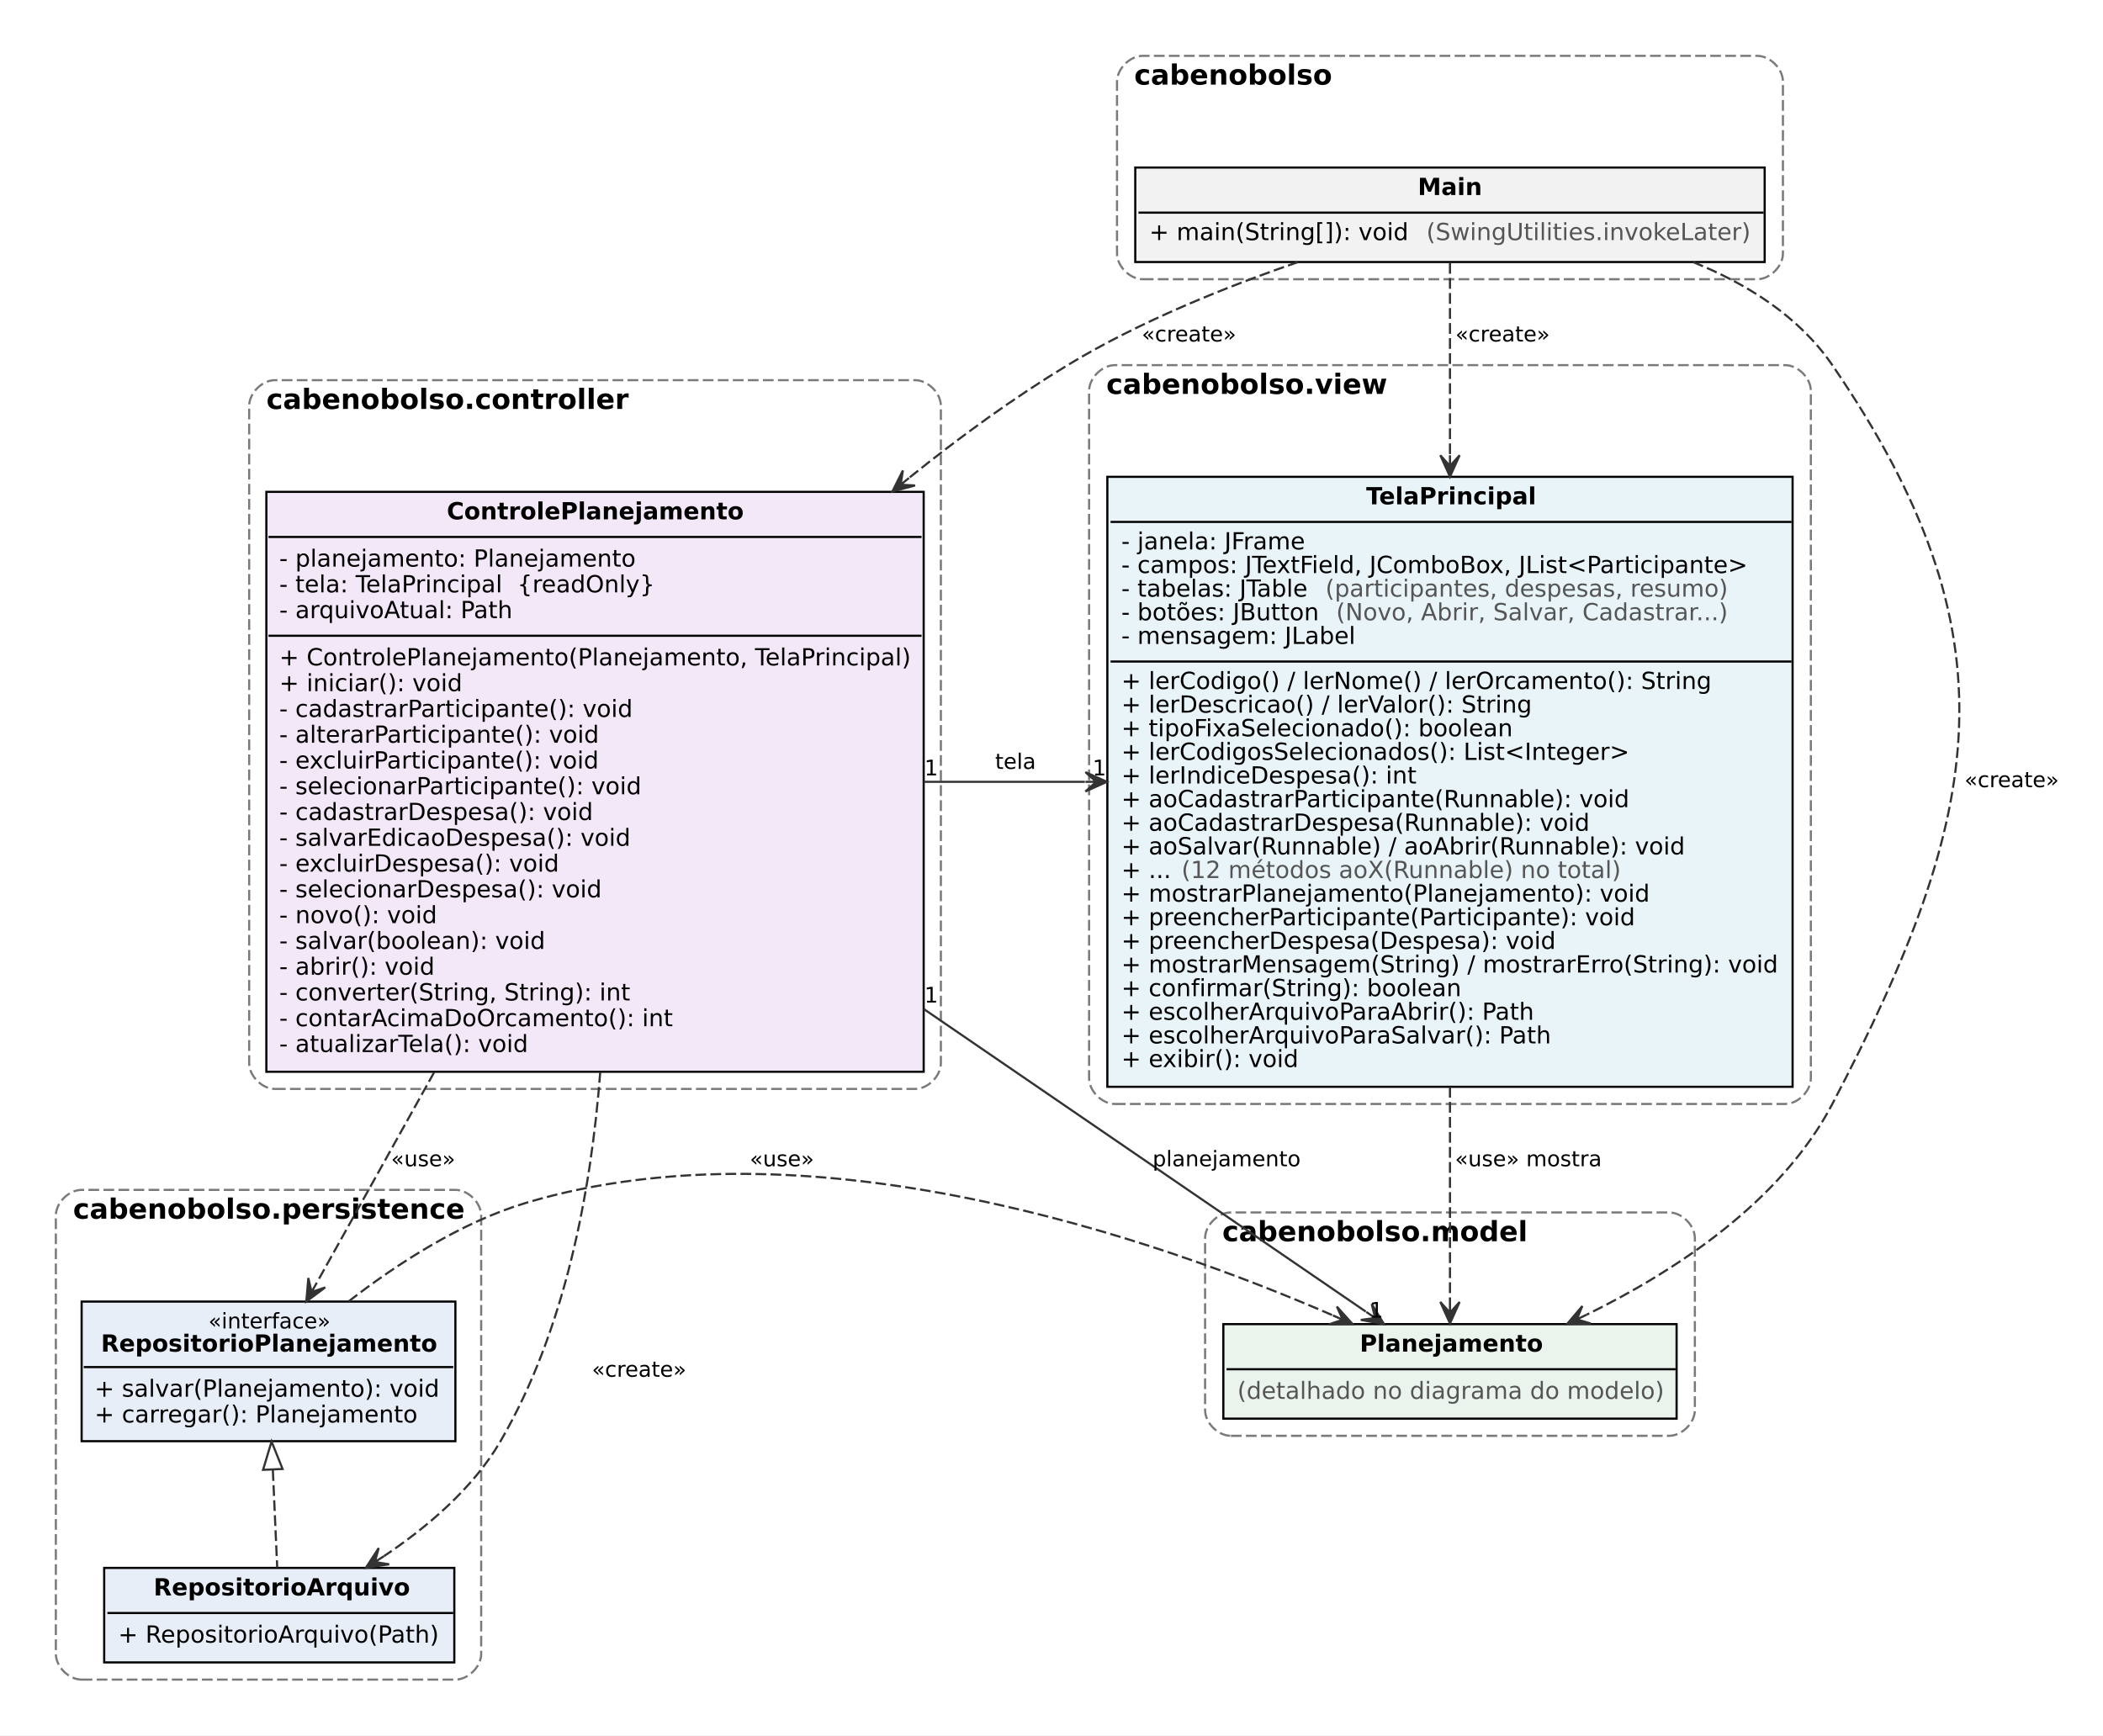
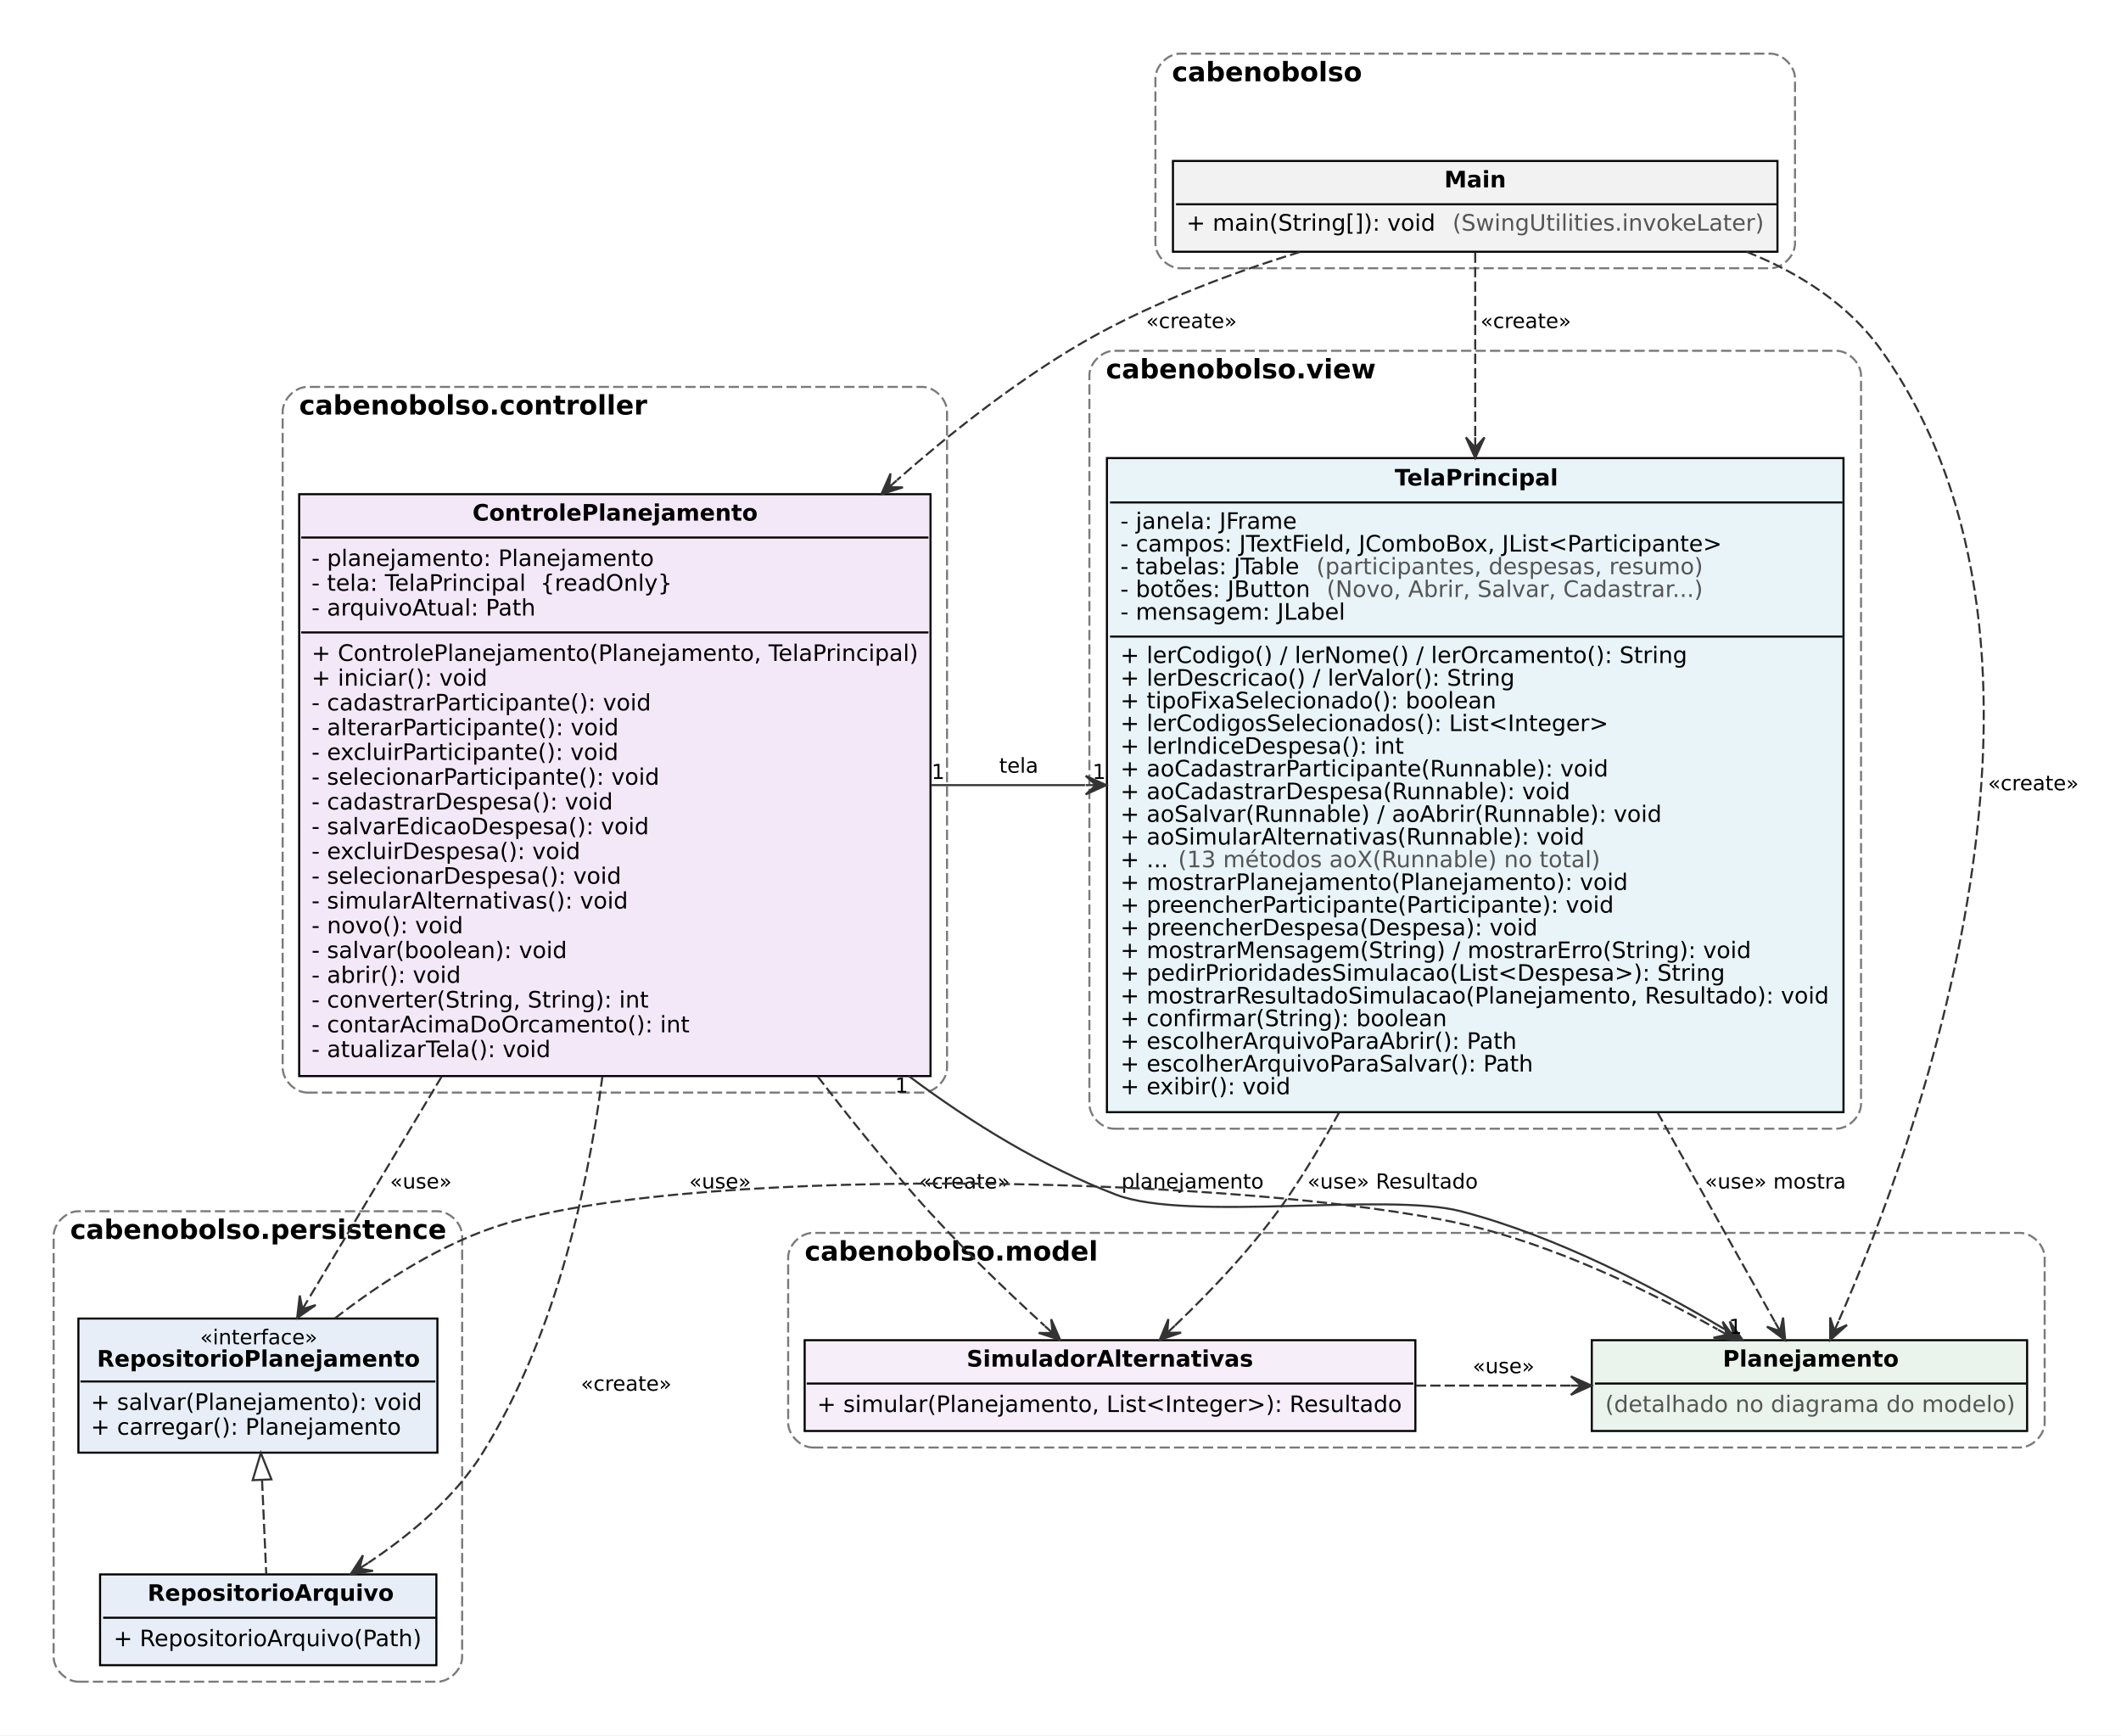
- <svg xmlns="http://www.w3.org/2000/svg" width="979pt" height="808pt" viewBox="0.00 0.00 979.00 808.00">
-   <g id="graph0" class="graph" transform="scale(1 1) rotate(0) translate(18 790)">
-     <polygon fill="white" stroke="transparent" points="-18,18 -18,-790 961,-790 961,18 -18,18" />
+ <svg xmlns="http://www.w3.org/2000/svg" width="1028pt" height="841pt" viewBox="0.00 0.00 1028.00 841.00">
+   <g id="graph0" class="graph" transform="scale(1 1) rotate(0) translate(18 823)">
+     <polygon fill="white" stroke="transparent" points="-18,18 -18,-823 1010,-823 1010,18 -18,18" />
    <g id="clust1" class="cluster">
-       <path fill="white" stroke="#7a7a7a" stroke-dasharray="5,2" d="M514,-660C514,-660 800,-660 800,-660 806,-660 812,-666 812,-672 812,-672 812,-752 812,-752 812,-758 806,-764 800,-764 800,-764 514,-764 514,-764 508,-764 502,-758 502,-752 502,-752 502,-672 502,-672 502,-666 508,-660 514,-660" />
-       <text text-anchor="start" x="510" y="-750.6" font-family="DejaVu Sans" font-weight="bold" font-size="13.00">cabenobolso</text>
+       <path fill="white" stroke="#7a7a7a" stroke-dasharray="5,2" d="M554,-693C554,-693 840,-693 840,-693 846,-693 852,-699 852,-705 852,-705 852,-785 852,-785 852,-791 846,-797 840,-797 840,-797 554,-797 554,-797 548,-797 542,-791 542,-785 542,-785 542,-705 542,-705 542,-699 548,-693 554,-693" />
+       <text text-anchor="start" x="550" y="-783.6" font-family="DejaVu Sans" font-weight="bold" font-size="13.00">cabenobolso</text>
    </g>
    <g id="clust2" class="cluster">
-       <path fill="white" stroke="#7a7a7a" stroke-dasharray="5,2" d="M110,-283C110,-283 408,-283 408,-283 414,-283 420,-289 420,-295 420,-295 420,-601 420,-601 420,-607 414,-613 408,-613 408,-613 110,-613 110,-613 104,-613 98,-607 98,-601 98,-601 98,-295 98,-295 98,-289 104,-283 110,-283" />
-       <text text-anchor="start" x="106" y="-599.6" font-family="DejaVu Sans" font-weight="bold" font-size="13.00">cabenobolso.controller</text>
+       <path fill="white" stroke="#7a7a7a" stroke-dasharray="5,2" d="M131,-293.5C131,-293.5 429,-293.5 429,-293.5 435,-293.5 441,-299.5 441,-305.5 441,-305.5 441,-623.5 441,-623.5 441,-629.5 435,-635.5 429,-635.5 429,-635.5 131,-635.5 131,-635.5 125,-635.5 119,-629.5 119,-623.5 119,-623.5 119,-305.5 119,-305.5 119,-299.5 125,-293.5 131,-293.5" />
+       <text text-anchor="start" x="127" y="-622.1" font-family="DejaVu Sans" font-weight="bold" font-size="13.00">cabenobolso.controller</text>
    </g>
    <g id="clust3" class="cluster">
-       <path fill="white" stroke="#7a7a7a" stroke-dasharray="5,2" d="M501,-276C501,-276 813,-276 813,-276 819,-276 825,-282 825,-288 825,-288 825,-608 825,-608 825,-614 819,-620 813,-620 813,-620 501,-620 501,-620 495,-620 489,-614 489,-608 489,-608 489,-288 489,-288 489,-282 495,-276 501,-276" />
-       <text text-anchor="start" x="497" y="-606.6" font-family="DejaVu Sans" font-weight="bold" font-size="13.00">cabenobolso.view</text>
+       <path fill="white" stroke="#7a7a7a" stroke-dasharray="5,2" d="M522,-276C522,-276 872,-276 872,-276 878,-276 884,-282 884,-288 884,-288 884,-641 884,-641 884,-647 878,-653 872,-653 872,-653 522,-653 522,-653 516,-653 510,-647 510,-641 510,-641 510,-288 510,-288 510,-282 516,-276 522,-276" />
+       <text text-anchor="start" x="518" y="-639.6" font-family="DejaVu Sans" font-weight="bold" font-size="13.00">cabenobolso.view</text>
    </g>
    <g id="clust4" class="cluster">
-       <path fill="white" stroke="#7a7a7a" stroke-dasharray="5,2" d="M555,-121.5C555,-121.5 759,-121.5 759,-121.5 765,-121.5 771,-127.5 771,-133.5 771,-133.5 771,-213.5 771,-213.5 771,-219.5 765,-225.5 759,-225.5 759,-225.5 555,-225.5 555,-225.5 549,-225.5 543,-219.5 543,-213.5 543,-213.5 543,-133.5 543,-133.5 543,-127.5 549,-121.5 555,-121.5" />
-       <text text-anchor="start" x="551" y="-212.1" font-family="DejaVu Sans" font-weight="bold" font-size="13.00">cabenobolso.model</text>
+       <path fill="white" stroke="#7a7a7a" stroke-dasharray="5,2" d="M376,-121.5C376,-121.5 961,-121.5 961,-121.5 967,-121.5 973,-127.5 973,-133.5 973,-133.5 973,-213.5 973,-213.5 973,-219.5 967,-225.5 961,-225.5 961,-225.5 376,-225.5 376,-225.5 370,-225.5 364,-219.5 364,-213.5 364,-213.5 364,-133.5 364,-133.5 364,-127.5 370,-121.5 376,-121.5" />
+       <text text-anchor="start" x="372" y="-212.1" font-family="DejaVu Sans" font-weight="bold" font-size="13.00">cabenobolso.model</text>
    </g>
    <g id="clust5" class="cluster">
      <path fill="white" stroke="#7a7a7a" stroke-dasharray="5,2" d="M20,-8C20,-8 194,-8 194,-8 200,-8 206,-14 206,-20 206,-20 206,-224 206,-224 206,-230 200,-236 194,-236 194,-236 20,-236 20,-236 14,-236 8,-230 8,-224 8,-224 8,-20 8,-20 8,-14 14,-8 20,-8" />
      <text text-anchor="start" x="16" y="-222.6" font-family="DejaVu Sans" font-weight="bold" font-size="13.00">cabenobolso.persistence</text>
    </g>
    <g id="node1" class="node">
-       <polygon fill="#f2f2f2" stroke="transparent" points="510.5,-668 510.5,-712 803.5,-712 803.5,-668 510.5,-668" />
-       <text text-anchor="start" x="642" y="-699.2" font-family="DejaVu Sans" font-weight="bold" font-size="11.00">Main</text>
-       <polyline fill="none" stroke="black" points="803,-691 512,-691 " />
-       <text text-anchor="start" x="517" y="-678.2" font-family="DejaVu Sans" font-size="11.00">+ main(String[]): void  </text>
-       <text text-anchor="start" x="646" y="-678.2" font-family="DejaVu Sans" font-size="11.00" fill="#555555">(SwingUtilities.invokeLater)</text>
-       <polygon fill="none" stroke="black" points="510.5,-668 510.5,-712 803.5,-712 803.5,-668 510.5,-668" />
+       <polygon fill="#f2f2f2" stroke="transparent" points="550.5,-701 550.5,-745 843.5,-745 843.5,-701 550.5,-701" />
+       <text text-anchor="start" x="682" y="-732.2" font-family="DejaVu Sans" font-weight="bold" font-size="11.00">Main</text>
+       <polyline fill="none" stroke="black" points="843,-724 552,-724 " />
+       <text text-anchor="start" x="557" y="-711.2" font-family="DejaVu Sans" font-size="11.00">+ main(String[]): void  </text>
+       <text text-anchor="start" x="686" y="-711.2" font-family="DejaVu Sans" font-size="11.00" fill="#555555">(SwingUtilities.invokeLater)</text>
+       <polygon fill="none" stroke="black" points="550.5,-701 550.5,-745 843.5,-745 843.5,-701 550.5,-701" />
    </g>
    <g id="node2" class="node">
-       <polygon fill="#f3e8f8" stroke="transparent" points="106,-291 106,-561 412,-561 412,-291 106,-291" />
-       <text text-anchor="start" x="190" y="-548.2" font-family="DejaVu Sans" font-weight="bold" font-size="11.00">ControlePlanejamento</text>
-       <polyline fill="none" stroke="black" points="411,-540 107,-540 " />
-       <text text-anchor="start" x="112" y="-526.2" font-family="DejaVu Sans" font-size="11.00">- planejamento: Planejamento</text>
-       <text text-anchor="start" x="112" y="-514.2" font-family="DejaVu Sans" font-size="11.00">- tela: TelaPrincipal  {readOnly}</text>
-       <text text-anchor="start" x="112" y="-502.2" font-family="DejaVu Sans" font-size="11.00">- arquivoAtual: Path</text>
-       <polyline fill="none" stroke="black" points="411,-494 107,-494 " />
-       <text text-anchor="start" x="112" y="-480.2" font-family="DejaVu Sans" font-size="11.00">+ ControlePlanejamento(Planejamento, TelaPrincipal)</text>
-       <text text-anchor="start" x="112" y="-468.2" font-family="DejaVu Sans" font-size="11.00">+ iniciar(): void</text>
-       <text text-anchor="start" x="112" y="-456.2" font-family="DejaVu Sans" font-size="11.00">- cadastrarParticipante(): void</text>
-       <text text-anchor="start" x="112" y="-444.2" font-family="DejaVu Sans" font-size="11.00">- alterarParticipante(): void</text>
-       <text text-anchor="start" x="112" y="-432.2" font-family="DejaVu Sans" font-size="11.00">- excluirParticipante(): void</text>
-       <text text-anchor="start" x="112" y="-420.2" font-family="DejaVu Sans" font-size="11.00">- selecionarParticipante(): void</text>
-       <text text-anchor="start" x="112" y="-408.2" font-family="DejaVu Sans" font-size="11.00">- cadastrarDespesa(): void</text>
-       <text text-anchor="start" x="112" y="-396.2" font-family="DejaVu Sans" font-size="11.00">- salvarEdicaoDespesa(): void</text>
-       <text text-anchor="start" x="112" y="-384.2" font-family="DejaVu Sans" font-size="11.00">- excluirDespesa(): void</text>
-       <text text-anchor="start" x="112" y="-372.2" font-family="DejaVu Sans" font-size="11.00">- selecionarDespesa(): void</text>
-       <text text-anchor="start" x="112" y="-360.2" font-family="DejaVu Sans" font-size="11.00">- novo(): void</text>
-       <text text-anchor="start" x="112" y="-348.2" font-family="DejaVu Sans" font-size="11.00">- salvar(boolean): void</text>
-       <text text-anchor="start" x="112" y="-336.2" font-family="DejaVu Sans" font-size="11.00">- abrir(): void</text>
-       <text text-anchor="start" x="112" y="-324.2" font-family="DejaVu Sans" font-size="11.00">- converter(String, String): int</text>
-       <text text-anchor="start" x="112" y="-312.2" font-family="DejaVu Sans" font-size="11.00">- contarAcimaDoOrcamento(): int</text>
-       <text text-anchor="start" x="112" y="-300.2" font-family="DejaVu Sans" font-size="11.00">- atualizarTela(): void</text>
-       <polygon fill="none" stroke="black" points="106,-291 106,-561 412,-561 412,-291 106,-291" />
+       <polygon fill="#f3e8f8" stroke="transparent" points="127,-301.5 127,-583.5 433,-583.5 433,-301.5 127,-301.5" />
+       <text text-anchor="start" x="211" y="-570.7" font-family="DejaVu Sans" font-weight="bold" font-size="11.00">ControlePlanejamento</text>
+       <polyline fill="none" stroke="black" points="432,-562.5 128,-562.5 " />
+       <text text-anchor="start" x="133" y="-548.7" font-family="DejaVu Sans" font-size="11.00">- planejamento: Planejamento</text>
+       <text text-anchor="start" x="133" y="-536.7" font-family="DejaVu Sans" font-size="11.00">- tela: TelaPrincipal  {readOnly}</text>
+       <text text-anchor="start" x="133" y="-524.7" font-family="DejaVu Sans" font-size="11.00">- arquivoAtual: Path</text>
+       <polyline fill="none" stroke="black" points="432,-516.5 128,-516.5 " />
+       <text text-anchor="start" x="133" y="-502.7" font-family="DejaVu Sans" font-size="11.00">+ ControlePlanejamento(Planejamento, TelaPrincipal)</text>
+       <text text-anchor="start" x="133" y="-490.7" font-family="DejaVu Sans" font-size="11.00">+ iniciar(): void</text>
+       <text text-anchor="start" x="133" y="-478.7" font-family="DejaVu Sans" font-size="11.00">- cadastrarParticipante(): void</text>
+       <text text-anchor="start" x="133" y="-466.7" font-family="DejaVu Sans" font-size="11.00">- alterarParticipante(): void</text>
+       <text text-anchor="start" x="133" y="-454.7" font-family="DejaVu Sans" font-size="11.00">- excluirParticipante(): void</text>
+       <text text-anchor="start" x="133" y="-442.7" font-family="DejaVu Sans" font-size="11.00">- selecionarParticipante(): void</text>
+       <text text-anchor="start" x="133" y="-430.7" font-family="DejaVu Sans" font-size="11.00">- cadastrarDespesa(): void</text>
+       <text text-anchor="start" x="133" y="-418.7" font-family="DejaVu Sans" font-size="11.00">- salvarEdicaoDespesa(): void</text>
+       <text text-anchor="start" x="133" y="-406.7" font-family="DejaVu Sans" font-size="11.00">- excluirDespesa(): void</text>
+       <text text-anchor="start" x="133" y="-394.7" font-family="DejaVu Sans" font-size="11.00">- selecionarDespesa(): void</text>
+       <text text-anchor="start" x="133" y="-382.7" font-family="DejaVu Sans" font-size="11.00">- simularAlternativas(): void</text>
+       <text text-anchor="start" x="133" y="-370.7" font-family="DejaVu Sans" font-size="11.00">- novo(): void</text>
+       <text text-anchor="start" x="133" y="-358.7" font-family="DejaVu Sans" font-size="11.00">- salvar(boolean): void</text>
+       <text text-anchor="start" x="133" y="-346.7" font-family="DejaVu Sans" font-size="11.00">- abrir(): void</text>
+       <text text-anchor="start" x="133" y="-334.7" font-family="DejaVu Sans" font-size="11.00">- converter(String, String): int</text>
+       <text text-anchor="start" x="133" y="-322.7" font-family="DejaVu Sans" font-size="11.00">- contarAcimaDoOrcamento(): int</text>
+       <text text-anchor="start" x="133" y="-310.7" font-family="DejaVu Sans" font-size="11.00">- atualizarTela(): void</text>
+       <polygon fill="none" stroke="black" points="127,-301.5 127,-583.5 433,-583.5 433,-301.5 127,-301.5" />
    </g>
    <g id="edge1" class="edge">
-       <path fill="none" stroke="#333333" stroke-dasharray="5,2" d="M586.32,-667.99C552.53,-656.38 512.3,-640.19 479,-620 453.92,-604.8 428.96,-586.64 405.35,-567.63" />
-       <polygon fill="#333333" stroke="#333333" points="397.4,-561.15 407.99,-563.97 401.27,-564.31 405.15,-567.46 405.15,-567.46 405.15,-567.46 401.27,-564.31 402.31,-570.95 397.4,-561.15 397.4,-561.15" />
-       <text text-anchor="middle" x="535.5" y="-631" font-family="DejaVu Sans" font-size="10.00"> «create» </text>
+       <path fill="none" stroke="#333333" stroke-dasharray="5,2" d="M612.02,-700.87C575.91,-689.75 534.32,-673.99 500,-653 471.13,-635.34 442.91,-613.37 416.83,-590.37" />
+       <polygon fill="#333333" stroke="#333333" points="409.17,-583.53 419.63,-586.83 412.9,-586.86 416.63,-590.19 416.63,-590.19 416.63,-590.19 412.9,-586.86 413.63,-593.54 409.17,-583.53 409.17,-583.53" />
+       <text text-anchor="middle" x="559.5" y="-664" font-family="DejaVu Sans" font-size="10.00"> «create» </text>
    </g>
    <g id="node3" class="node">
-       <polygon fill="#e8f4f8" stroke="transparent" points="497.5,-284 497.5,-568 816.5,-568 816.5,-284 497.5,-284" />
-       <text text-anchor="start" x="618" y="-555.2" font-family="DejaVu Sans" font-weight="bold" font-size="11.00">TelaPrincipal</text>
-       <polyline fill="none" stroke="black" points="816,-547 499,-547 " />
-       <text text-anchor="start" x="504" y="-534.2" font-family="DejaVu Sans" font-size="11.00">- janela: JFrame</text>
-       <text text-anchor="start" x="504" y="-523.2" font-family="DejaVu Sans" font-size="11.00">- campos: JTextField, JComboBox, JList&lt;Participante&gt;</text>
-       <text text-anchor="start" x="504" y="-512.2" font-family="DejaVu Sans" font-size="11.00">- tabelas: JTable  </text>
-       <text text-anchor="start" x="599" y="-512.2" font-family="DejaVu Sans" font-size="11.00" fill="#555555">(participantes, despesas, resumo)</text>
-       <text text-anchor="start" x="504" y="-501.2" font-family="DejaVu Sans" font-size="11.00">- botões: JButton  </text>
-       <text text-anchor="start" x="604" y="-501.2" font-family="DejaVu Sans" font-size="11.00" fill="#555555">(Novo, Abrir, Salvar, Cadastrar...)</text>
-       <text text-anchor="start" x="504" y="-490.2" font-family="DejaVu Sans" font-size="11.00">- mensagem: JLabel</text>
-       <polyline fill="none" stroke="black" points="816,-482 499,-482 " />
-       <text text-anchor="start" x="504" y="-469.2" font-family="DejaVu Sans" font-size="11.00">+ lerCodigo() / lerNome() / lerOrcamento(): String</text>
-       <text text-anchor="start" x="504" y="-458.2" font-family="DejaVu Sans" font-size="11.00">+ lerDescricao() / lerValor(): String</text>
-       <text text-anchor="start" x="504" y="-447.2" font-family="DejaVu Sans" font-size="11.00">+ tipoFixaSelecionado(): boolean</text>
-       <text text-anchor="start" x="504" y="-436.2" font-family="DejaVu Sans" font-size="11.00">+ lerCodigosSelecionados(): List&lt;Integer&gt;</text>
-       <text text-anchor="start" x="504" y="-425.2" font-family="DejaVu Sans" font-size="11.00">+ lerIndiceDespesa(): int</text>
-       <text text-anchor="start" x="504" y="-414.2" font-family="DejaVu Sans" font-size="11.00">+ aoCadastrarParticipante(Runnable): void</text>
-       <text text-anchor="start" x="504" y="-403.2" font-family="DejaVu Sans" font-size="11.00">+ aoCadastrarDespesa(Runnable): void</text>
-       <text text-anchor="start" x="504" y="-392.2" font-family="DejaVu Sans" font-size="11.00">+ aoSalvar(Runnable) / aoAbrir(Runnable): void</text>
-       <text text-anchor="start" x="504" y="-381.2" font-family="DejaVu Sans" font-size="11.00">+ ... </text>
-       <text text-anchor="start" x="532" y="-381.2" font-family="DejaVu Sans" font-size="11.00" fill="#555555">(12 métodos aoX(Runnable) no total)</text>
-       <text text-anchor="start" x="504" y="-370.2" font-family="DejaVu Sans" font-size="11.00">+ mostrarPlanejamento(Planejamento): void</text>
-       <text text-anchor="start" x="504" y="-359.2" font-family="DejaVu Sans" font-size="11.00">+ preencherParticipante(Participante): void</text>
-       <text text-anchor="start" x="504" y="-348.2" font-family="DejaVu Sans" font-size="11.00">+ preencherDespesa(Despesa): void</text>
-       <text text-anchor="start" x="504" y="-337.2" font-family="DejaVu Sans" font-size="11.00">+ mostrarMensagem(String) / mostrarErro(String): void</text>
-       <text text-anchor="start" x="504" y="-326.2" font-family="DejaVu Sans" font-size="11.00">+ confirmar(String): boolean</text>
-       <text text-anchor="start" x="504" y="-315.2" font-family="DejaVu Sans" font-size="11.00">+ escolherArquivoParaAbrir(): Path</text>
-       <text text-anchor="start" x="504" y="-304.2" font-family="DejaVu Sans" font-size="11.00">+ escolherArquivoParaSalvar(): Path</text>
-       <text text-anchor="start" x="504" y="-293.2" font-family="DejaVu Sans" font-size="11.00">+ exibir(): void</text>
-       <polygon fill="none" stroke="black" points="497.5,-284 497.5,-568 816.5,-568 816.5,-284 497.5,-284" />
+       <polygon fill="#e8f4f8" stroke="transparent" points="518.5,-284 518.5,-601 875.5,-601 875.5,-284 518.5,-284" />
+       <text text-anchor="start" x="658" y="-587.7" font-family="DejaVu Sans" font-weight="bold" font-size="11.00">TelaPrincipal</text>
+       <polyline fill="none" stroke="black" points="875,-579.5 520,-579.5 " />
+       <text text-anchor="start" x="525" y="-566.7" font-family="DejaVu Sans" font-size="11.00">- janela: JFrame</text>
+       <text text-anchor="start" x="525" y="-555.7" font-family="DejaVu Sans" font-size="11.00">- campos: JTextField, JComboBox, JList&lt;Participante&gt;</text>
+       <text text-anchor="start" x="525" y="-544.7" font-family="DejaVu Sans" font-size="11.00">- tabelas: JTable  </text>
+       <text text-anchor="start" x="620" y="-544.7" font-family="DejaVu Sans" font-size="11.00" fill="#555555">(participantes, despesas, resumo)</text>
+       <text text-anchor="start" x="525" y="-533.7" font-family="DejaVu Sans" font-size="11.00">- botões: JButton  </text>
+       <text text-anchor="start" x="625" y="-533.7" font-family="DejaVu Sans" font-size="11.00" fill="#555555">(Novo, Abrir, Salvar, Cadastrar...)</text>
+       <text text-anchor="start" x="525" y="-522.7" font-family="DejaVu Sans" font-size="11.00">- mensagem: JLabel</text>
+       <polyline fill="none" stroke="black" points="875,-514.5 520,-514.5 " />
+       <text text-anchor="start" x="525" y="-501.7" font-family="DejaVu Sans" font-size="11.00">+ lerCodigo() / lerNome() / lerOrcamento(): String</text>
+       <text text-anchor="start" x="525" y="-490.7" font-family="DejaVu Sans" font-size="11.00">+ lerDescricao() / lerValor(): String</text>
+       <text text-anchor="start" x="525" y="-479.7" font-family="DejaVu Sans" font-size="11.00">+ tipoFixaSelecionado(): boolean</text>
+       <text text-anchor="start" x="525" y="-468.7" font-family="DejaVu Sans" font-size="11.00">+ lerCodigosSelecionados(): List&lt;Integer&gt;</text>
+       <text text-anchor="start" x="525" y="-457.7" font-family="DejaVu Sans" font-size="11.00">+ lerIndiceDespesa(): int</text>
+       <text text-anchor="start" x="525" y="-446.7" font-family="DejaVu Sans" font-size="11.00">+ aoCadastrarParticipante(Runnable): void</text>
+       <text text-anchor="start" x="525" y="-435.7" font-family="DejaVu Sans" font-size="11.00">+ aoCadastrarDespesa(Runnable): void</text>
+       <text text-anchor="start" x="525" y="-424.7" font-family="DejaVu Sans" font-size="11.00">+ aoSalvar(Runnable) / aoAbrir(Runnable): void</text>
+       <text text-anchor="start" x="525" y="-413.7" font-family="DejaVu Sans" font-size="11.00">+ aoSimularAlternativas(Runnable): void</text>
+       <text text-anchor="start" x="525" y="-402.7" font-family="DejaVu Sans" font-size="11.00">+ ... </text>
+       <text text-anchor="start" x="553" y="-402.7" font-family="DejaVu Sans" font-size="11.00" fill="#555555">(13 métodos aoX(Runnable) no total)</text>
+       <text text-anchor="start" x="525" y="-391.7" font-family="DejaVu Sans" font-size="11.00">+ mostrarPlanejamento(Planejamento): void</text>
+       <text text-anchor="start" x="525" y="-380.7" font-family="DejaVu Sans" font-size="11.00">+ preencherParticipante(Participante): void</text>
+       <text text-anchor="start" x="525" y="-369.7" font-family="DejaVu Sans" font-size="11.00">+ preencherDespesa(Despesa): void</text>
+       <text text-anchor="start" x="525" y="-358.7" font-family="DejaVu Sans" font-size="11.00">+ mostrarMensagem(String) / mostrarErro(String): void</text>
+       <text text-anchor="start" x="525" y="-347.7" font-family="DejaVu Sans" font-size="11.00">+ pedirPrioridadesSimulacao(List&lt;Despesa&gt;): String</text>
+       <text text-anchor="start" x="525" y="-336.7" font-family="DejaVu Sans" font-size="11.00">+ mostrarResultadoSimulacao(Planejamento, Resultado): void</text>
+       <text text-anchor="start" x="525" y="-325.7" font-family="DejaVu Sans" font-size="11.00">+ confirmar(String): boolean</text>
+       <text text-anchor="start" x="525" y="-314.7" font-family="DejaVu Sans" font-size="11.00">+ escolherArquivoParaAbrir(): Path</text>
+       <text text-anchor="start" x="525" y="-303.7" font-family="DejaVu Sans" font-size="11.00">+ escolherArquivoParaSalvar(): Path</text>
+       <text text-anchor="start" x="525" y="-292.7" font-family="DejaVu Sans" font-size="11.00">+ exibir(): void</text>
+       <polygon fill="none" stroke="black" points="518.5,-284 518.5,-601 875.5,-601 875.5,-284 518.5,-284" />
    </g>
    <g id="edge2" class="edge">
-       <path fill="none" stroke="#333333" stroke-dasharray="5,2" d="M657,-667.56C657,-646.84 657,-613.46 657,-578.08" />
-       <polygon fill="#333333" stroke="#333333" points="657,-568.05 661.5,-578.05 657,-573.05 657,-578.05 657,-578.05 657,-578.05 657,-573.05 652.5,-578.05 657,-568.05 657,-568.05" />
-       <text text-anchor="middle" x="681.5" y="-631" font-family="DejaVu Sans" font-size="10.00"> «create» </text>
+       <path fill="none" stroke="#333333" stroke-dasharray="5,2" d="M697,-700.61C697,-680.06 697,-646.93 697,-611.19" />
+       <polygon fill="#333333" stroke="#333333" points="697,-601.05 701.5,-611.05 697,-606.05 697,-611.05 697,-611.05 697,-611.05 697,-606.05 692.5,-611.05 697,-601.05 697,-601.05" />
+       <text text-anchor="middle" x="721.5" y="-664" font-family="DejaVu Sans" font-size="10.00"> «create» </text>
    </g>
    <g id="node4" class="node">
-       <polygon fill="#eaf3ec" stroke="transparent" points="551.5,-129.5 551.5,-173.5 762.5,-173.5 762.5,-129.5 551.5,-129.5" />
-       <text text-anchor="start" x="615" y="-160.7" font-family="DejaVu Sans" font-weight="bold" font-size="11.00">Planejamento</text>
-       <polyline fill="none" stroke="black" points="762,-152.5 553,-152.5 " />
-       <text text-anchor="start" x="558" y="-138.7" font-family="DejaVu Sans" font-size="11.00" fill="#555555">(detalhado no diagrama do modelo)</text>
-       <polygon fill="none" stroke="black" points="551.5,-129.5 551.5,-173.5 762.5,-173.5 762.5,-129.5 551.5,-129.5" />
+       <polygon fill="#eaf3ec" stroke="transparent" points="753.5,-129.5 753.5,-173.5 964.5,-173.5 964.5,-129.5 753.5,-129.5" />
+       <text text-anchor="start" x="817" y="-160.7" font-family="DejaVu Sans" font-weight="bold" font-size="11.00">Planejamento</text>
+       <polyline fill="none" stroke="black" points="964,-152.5 755,-152.5 " />
+       <text text-anchor="start" x="760" y="-138.7" font-family="DejaVu Sans" font-size="11.00" fill="#555555">(detalhado no diagrama do modelo)</text>
+       <polygon fill="none" stroke="black" points="753.5,-129.5 753.5,-173.5 964.5,-173.5 964.5,-129.5 753.5,-129.5" />
    </g>
    <g id="edge3" class="edge">
-       <path fill="none" stroke="#333333" stroke-dasharray="5,2" d="M770.17,-667.97C795.57,-657.75 819.55,-642.56 835,-620 921.39,-493.86 905.89,-411.46 835,-276 811,-230.15 761.38,-197.91 720.61,-177.89" />
-       <polygon fill="#333333" stroke="#333333" points="711.53,-173.56 722.49,-173.8 716.04,-175.71 720.56,-177.87 720.56,-177.87 720.56,-177.87 716.04,-175.71 718.62,-181.93 711.53,-173.56 711.53,-173.56" />
-       <text text-anchor="middle" x="918.5" y="-423.5" font-family="DejaVu Sans" font-size="10.00"> «create» </text>
+       <path fill="none" stroke="#333333" stroke-dasharray="5,2" d="M828.59,-700.95C854.23,-690.67 878.07,-675.46 894,-653 998.95,-505.04 909.98,-266.59 873.15,-182.8" />
+       <polygon fill="#333333" stroke="#333333" points="869.04,-173.58 877.22,-180.88 871.07,-178.15 873.11,-182.71 873.11,-182.71 873.11,-182.71 871.07,-178.15 869.01,-184.55 869.04,-173.58 869.04,-173.58" />
+       <text text-anchor="middle" x="967.5" y="-440" font-family="DejaVu Sans" font-size="10.00"> «create» </text>
    </g>
    <g id="edge4" class="edge">
-       <path fill="none" stroke="#333333" d="M412.02,-426C436.58,-426 462.12,-426 487.03,-426" />
-       <polygon fill="#333333" stroke="#333333" points="497.3,-426 487.3,-430.5 492.3,-426 487.3,-426 487.3,-426 487.3,-426 492.3,-426 487.3,-421.5 497.3,-426 497.3,-426" />
-       <text text-anchor="middle" x="454.75" y="-432" font-family="DejaVu Sans" font-size="10.00"> tela </text>
-       <text text-anchor="middle" x="493.8" y="-429" font-family="DejaVu Sans" font-size="10.00">1</text>
-       <text text-anchor="middle" x="415.52" y="-429" font-family="DejaVu Sans" font-size="10.00">1</text>
+       <path fill="none" stroke="#333333" d="M433.2,-442.5C457.5,-442.5 482.88,-442.5 507.89,-442.5" />
+       <polygon fill="#333333" stroke="#333333" points="518.2,-442.5 508.2,-447 513.2,-442.5 508.2,-442.5 508.2,-442.5 508.2,-442.5 513.2,-442.5 508.2,-438 518.2,-442.5 518.2,-442.5" />
+       <text text-anchor="middle" x="475.75" y="-448.5" font-family="DejaVu Sans" font-size="10.00"> tela </text>
+       <text text-anchor="middle" x="514.7" y="-445.5" font-family="DejaVu Sans" font-size="10.00">1</text>
+       <text text-anchor="middle" x="436.7" y="-445.5" font-family="DejaVu Sans" font-size="10.00">1</text>
    </g>
    <g id="edge5" class="edge">
-       <path fill="none" stroke="#333333" d="M412.02,-320.23C486.48,-269.25 570.03,-212.05 617.79,-179.34" />
-       <polygon fill="#333333" stroke="#333333" points="626.28,-173.53 620.57,-182.89 622.16,-176.36 618.03,-179.18 618.03,-179.18 618.03,-179.18 622.16,-176.36 615.49,-175.47 626.28,-173.53 626.28,-173.53" />
-       <text text-anchor="middle" x="553" y="-247" font-family="DejaVu Sans" font-size="10.00"> planejamento </text>
-       <text text-anchor="middle" x="622.78" y="-176.53" font-family="DejaVu Sans" font-size="10.00">1</text>
-       <text text-anchor="middle" x="415.52" y="-323.23" font-family="DejaVu Sans" font-size="10.00">1</text>
+       <path fill="none" stroke="#333333" d="M422.47,-301.5C453.42,-278.36 487.58,-257.54 523,-244 557.7,-230.73 654.03,-245.31 690,-236 736.19,-224.04 784.58,-198.62 817.69,-178.95" />
+       <polygon fill="#333333" stroke="#333333" points="826.6,-173.57 820.37,-182.59 822.32,-176.15 818.04,-178.74 818.04,-178.74 818.04,-178.74 822.32,-176.15 815.72,-174.88 826.6,-173.57 826.6,-173.57" />
+       <text text-anchor="middle" x="560" y="-247" font-family="DejaVu Sans" font-size="10.00"> planejamento </text>
+       <text text-anchor="middle" x="823.1" y="-176.57" font-family="DejaVu Sans" font-size="10.00">1</text>
+       <text text-anchor="middle" x="418.97" y="-293.5" font-family="DejaVu Sans" font-size="10.00">1</text>
    </g>
    <g id="node5" class="node">
+       <polygon fill="#f6eef8" stroke="transparent" points="372,-129.5 372,-173.5 668,-173.5 668,-129.5 372,-129.5" />
+       <text text-anchor="start" x="450.5" y="-160.7" font-family="DejaVu Sans" font-weight="bold" font-size="11.00">SimuladorAlternativas</text>
+       <polyline fill="none" stroke="black" points="667,-152.5 373,-152.5 " />
+       <text text-anchor="start" x="378" y="-138.7" font-family="DejaVu Sans" font-size="11.00">+ simular(Planejamento, List&lt;Integer&gt;): Resultado</text>
+       <polygon fill="none" stroke="black" points="372,-129.5 372,-173.5 668,-173.5 668,-129.5 372,-129.5" />
+     </g>
+     <g id="edge11" class="edge">
+       <path fill="none" stroke="#333333" stroke-dasharray="5,2" d="M378.3,-301.31C393.41,-281.64 409.25,-262.01 425,-244 444.74,-221.43 469.15,-198.01 488.28,-180.51" />
+       <polygon fill="#333333" stroke="#333333" points="495.86,-173.63 491.48,-183.69 492.16,-176.99 488.45,-180.35 488.45,-180.35 488.45,-180.35 492.16,-176.99 485.43,-177.02 495.86,-173.63 495.86,-173.63" />
+       <text text-anchor="middle" x="449.5" y="-247" font-family="DejaVu Sans" font-size="10.00"> «create» </text>
+     </g>
+     <g id="node6" class="node">
      <polygon fill="#e8eef8" stroke="transparent" points="20,-119 20,-184 194,-184 194,-119 20,-119" />
      <text text-anchor="start" x="79" y="-171.5" font-family="DejaVu Sans" font-size="10.00">«interface»</text>
      <text text-anchor="start" x="29" y="-160.7" font-family="DejaVu Sans" font-weight="bold" font-size="11.00">RepositorioPlanejamento</text>
      <polyline fill="none" stroke="black" points="193,-153.5 21,-153.5 " />
      <text text-anchor="start" x="26" y="-139.7" font-family="DejaVu Sans" font-size="11.00">+ salvar(Planejamento): void</text>
      <text text-anchor="start" x="26" y="-127.7" font-family="DejaVu Sans" font-size="11.00">+ carregar(): Planejamento</text>
      <polygon fill="none" stroke="black" points="20,-119 20,-184 194,-184 194,-119 20,-119" />
    </g>
    <g id="edge7" class="edge">
-       <path fill="none" stroke="#333333" stroke-dasharray="5,2" d="M184.11,-290.75C164.2,-255.05 144.19,-219.18 129.55,-192.92" />
-       <polygon fill="#333333" stroke="#333333" points="124.6,-184.05 133.4,-190.59 127.04,-188.42 129.47,-192.79 129.47,-192.79 129.47,-192.79 127.04,-188.42 125.54,-194.98 124.6,-184.05 124.6,-184.05" />
-       <text text-anchor="middle" x="179" y="-247" font-family="DejaVu Sans" font-size="10.00"> «use» </text>
+       <path fill="none" stroke="#333333" stroke-dasharray="5,2" d="M196.03,-301.23C172.34,-261.65 148.39,-221.65 131.31,-193.11" />
+       <polygon fill="#333333" stroke="#333333" points="126.02,-184.27 135.01,-190.54 128.58,-188.56 131.15,-192.85 131.15,-192.85 131.15,-192.85 128.58,-188.56 127.29,-195.16 126.02,-184.27 126.02,-184.27" />
+       <text text-anchor="middle" x="186" y="-247" font-family="DejaVu Sans" font-size="10.00"> «use» </text>
    </g>
-     <g id="node6" class="node">
+     <g id="node7" class="node">
      <polygon fill="#e8eef8" stroke="transparent" points="30.5,-16 30.5,-60 193.5,-60 193.5,-16 30.5,-16" />
      <text text-anchor="start" x="53.5" y="-47.2" font-family="DejaVu Sans" font-weight="bold" font-size="11.00">RepositorioArquivo</text>
      <polyline fill="none" stroke="black" points="193,-39 32,-39 " />
      <text text-anchor="start" x="37" y="-25.2" font-family="DejaVu Sans" font-size="11.00">+ RepositorioArquivo(Path)</text>
      <polygon fill="none" stroke="black" points="30.5,-16 30.5,-60 193.5,-60 193.5,-16 30.5,-16" />
    </g>
    <g id="edge8" class="edge">
-       <path fill="none" stroke="#333333" stroke-dasharray="5,2" d="M261.43,-290.89C257.14,-234.58 244.88,-170.39 215,-119 202.2,-96.99 180.78,-78.88 160.77,-65.49" />
-       <polygon fill="#333333" stroke="#333333" points="152.32,-60.05 163.16,-61.68 156.52,-62.76 160.72,-65.46 160.72,-65.46 160.72,-65.46 156.52,-62.76 158.29,-69.25 152.32,-60.05 152.32,-60.05" />
-       <text text-anchor="middle" x="279.5" y="-149" font-family="DejaVu Sans" font-size="10.00"> «create» </text>
+       <path fill="none" stroke="#333333" stroke-dasharray="5,2" d="M273.98,-301.33C266.11,-241.53 249.64,-173.2 216,-119 202.44,-97.15 180.62,-79.02 160.46,-65.57" />
+       <polygon fill="#333333" stroke="#333333" points="151.95,-60.1 162.79,-61.72 156.15,-62.8 160.36,-65.51 160.36,-65.51 160.36,-65.51 156.15,-62.8 157.92,-69.29 151.95,-60.1 151.95,-60.1" />
+       <text text-anchor="middle" x="285.5" y="-149" font-family="DejaVu Sans" font-size="10.00"> «create» </text>
    </g>
    <g id="edge6" class="edge">
-       <path fill="none" stroke="#333333" stroke-dasharray="5,2" d="M657,-283.96C657,-246.23 657,-209 657,-183.84" />
-       <polygon fill="#333333" stroke="#333333" points="657,-173.83 661.5,-183.83 657,-178.83 657,-183.83 657,-183.83 657,-183.83 657,-178.83 652.5,-183.83 657,-173.83 657,-173.83" />
-       <text text-anchor="middle" x="693.5" y="-247" font-family="DejaVu Sans" font-size="10.00"> «use» mostra </text>
+       <path fill="none" stroke="#333333" stroke-dasharray="5,2" d="M785.35,-283.89C807.14,-245.01 828.23,-207.4 842.21,-182.46" />
+       <polygon fill="#333333" stroke="#333333" points="847.21,-173.54 846.24,-184.46 844.76,-177.9 842.32,-182.26 842.32,-182.26 842.32,-182.26 844.76,-177.9 838.39,-180.06 847.21,-173.54 847.21,-173.54" />
+       <text text-anchor="middle" x="842.5" y="-247" font-family="DejaVu Sans" font-size="10.00"> «use» mostra </text>
+     </g>
+     <g id="edge13" class="edge">
+       <path fill="none" stroke="#333333" stroke-dasharray="5,2" d="M631.06,-283.89C623.53,-270.07 615.49,-256.57 607,-244 591.22,-220.63 569.34,-197.65 551.46,-180.56" />
+       <polygon fill="#333333" stroke="#333333" points="544.08,-173.61 554.45,-177.19 547.72,-177.04 551.36,-180.47 551.36,-180.47 551.36,-180.47 547.72,-177.04 548.28,-183.74 544.08,-173.61 544.08,-173.61" />
+       <text text-anchor="middle" x="657" y="-247" font-family="DejaVu Sans" font-size="10.00"> «use» Resultado </text>
+     </g>
+     <g id="edge12" class="edge">
+       <path fill="none" stroke="#333333" stroke-dasharray="5,2" d="M668.2,-151.5C693.3,-151.5 719.03,-151.5 743.14,-151.5" />
+       <polygon fill="#333333" stroke="#333333" points="753.37,-151.5 743.37,-156 748.37,-151.5 743.37,-151.5 743.37,-151.5 743.37,-151.5 748.37,-151.5 743.37,-147 753.37,-151.5 753.37,-151.5" />
+       <text text-anchor="middle" x="710.75" y="-157.5" font-family="DejaVu Sans" font-size="10.00"> «use» </text>
    </g>
    <g id="edge10" class="edge">
-       <path fill="none" stroke="#333333" stroke-dasharray="5,2" d="M144.36,-184.13C166.7,-201.43 196.58,-220.93 227,-230 359,-269.34 519.98,-213.43 602.49,-177.57" />
-       <polygon fill="#333333" stroke="#333333" points="611.67,-173.52 604.34,-181.67 607.1,-175.53 602.52,-177.55 602.52,-177.55 602.52,-177.55 607.1,-175.53 600.71,-173.43 611.67,-173.52 611.67,-173.52" />
-       <text text-anchor="middle" x="346" y="-247" font-family="DejaVu Sans" font-size="10.00"> «use» </text>
+       <path fill="none" stroke="#333333" stroke-dasharray="5,2" d="M144.36,-184.13C166.7,-201.43 196.58,-220.93 227,-230 325.6,-259.39 589.53,-252.19 690,-230 734.61,-220.14 781.43,-197.27 814.45,-178.75" />
+       <polygon fill="#333333" stroke="#333333" points="823.38,-173.65 816.93,-182.51 819.04,-176.13 814.7,-178.61 814.7,-178.61 814.7,-178.61 819.04,-176.13 812.47,-174.7 823.38,-173.65 823.38,-173.65" />
+       <text text-anchor="middle" x="331" y="-247" font-family="DejaVu Sans" font-size="10.00"> «use» </text>
    </g>
    <g id="edge9" class="edge">
      <path fill="none" stroke="#333333" stroke-dasharray="5,2" d="M109.02,-105.5C109.72,-89.82 110.48,-72.96 111.05,-60.14" />
      <polygon fill="none" stroke="#333333" points="104.46,-105.66 108.42,-118.85 113.55,-106.06 104.46,-105.66" />
    </g>
  </g>
</svg>
